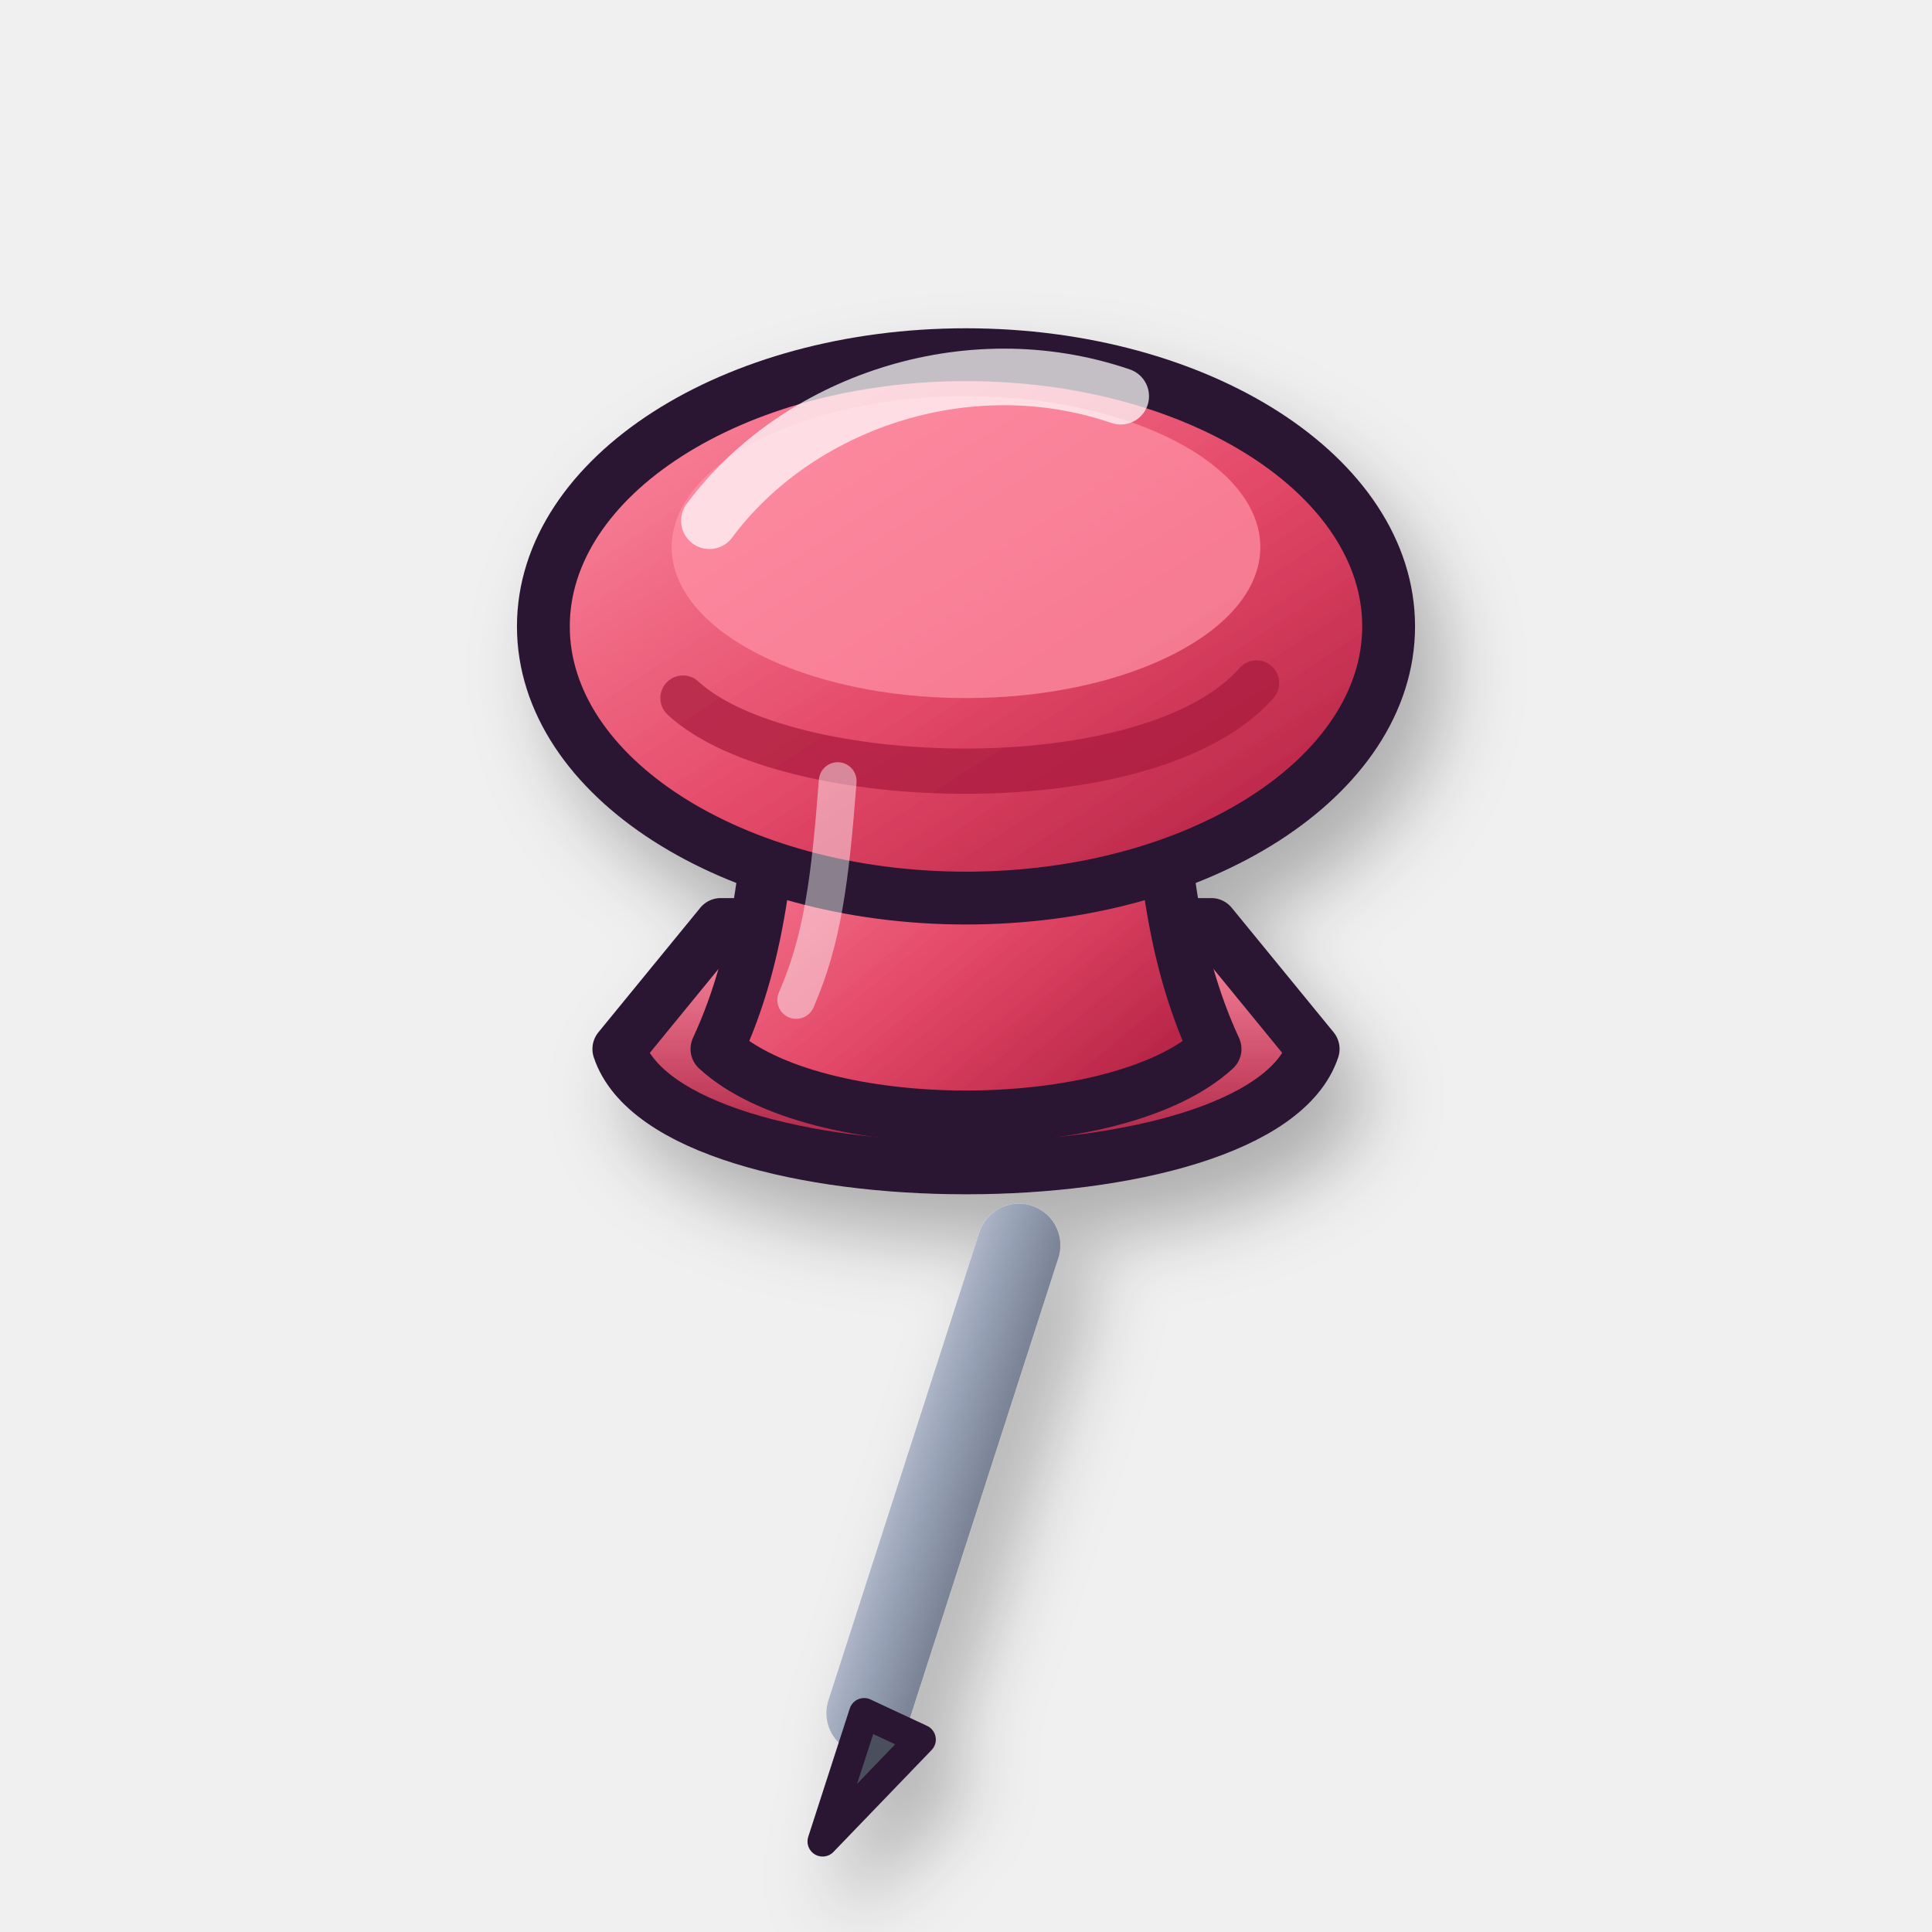
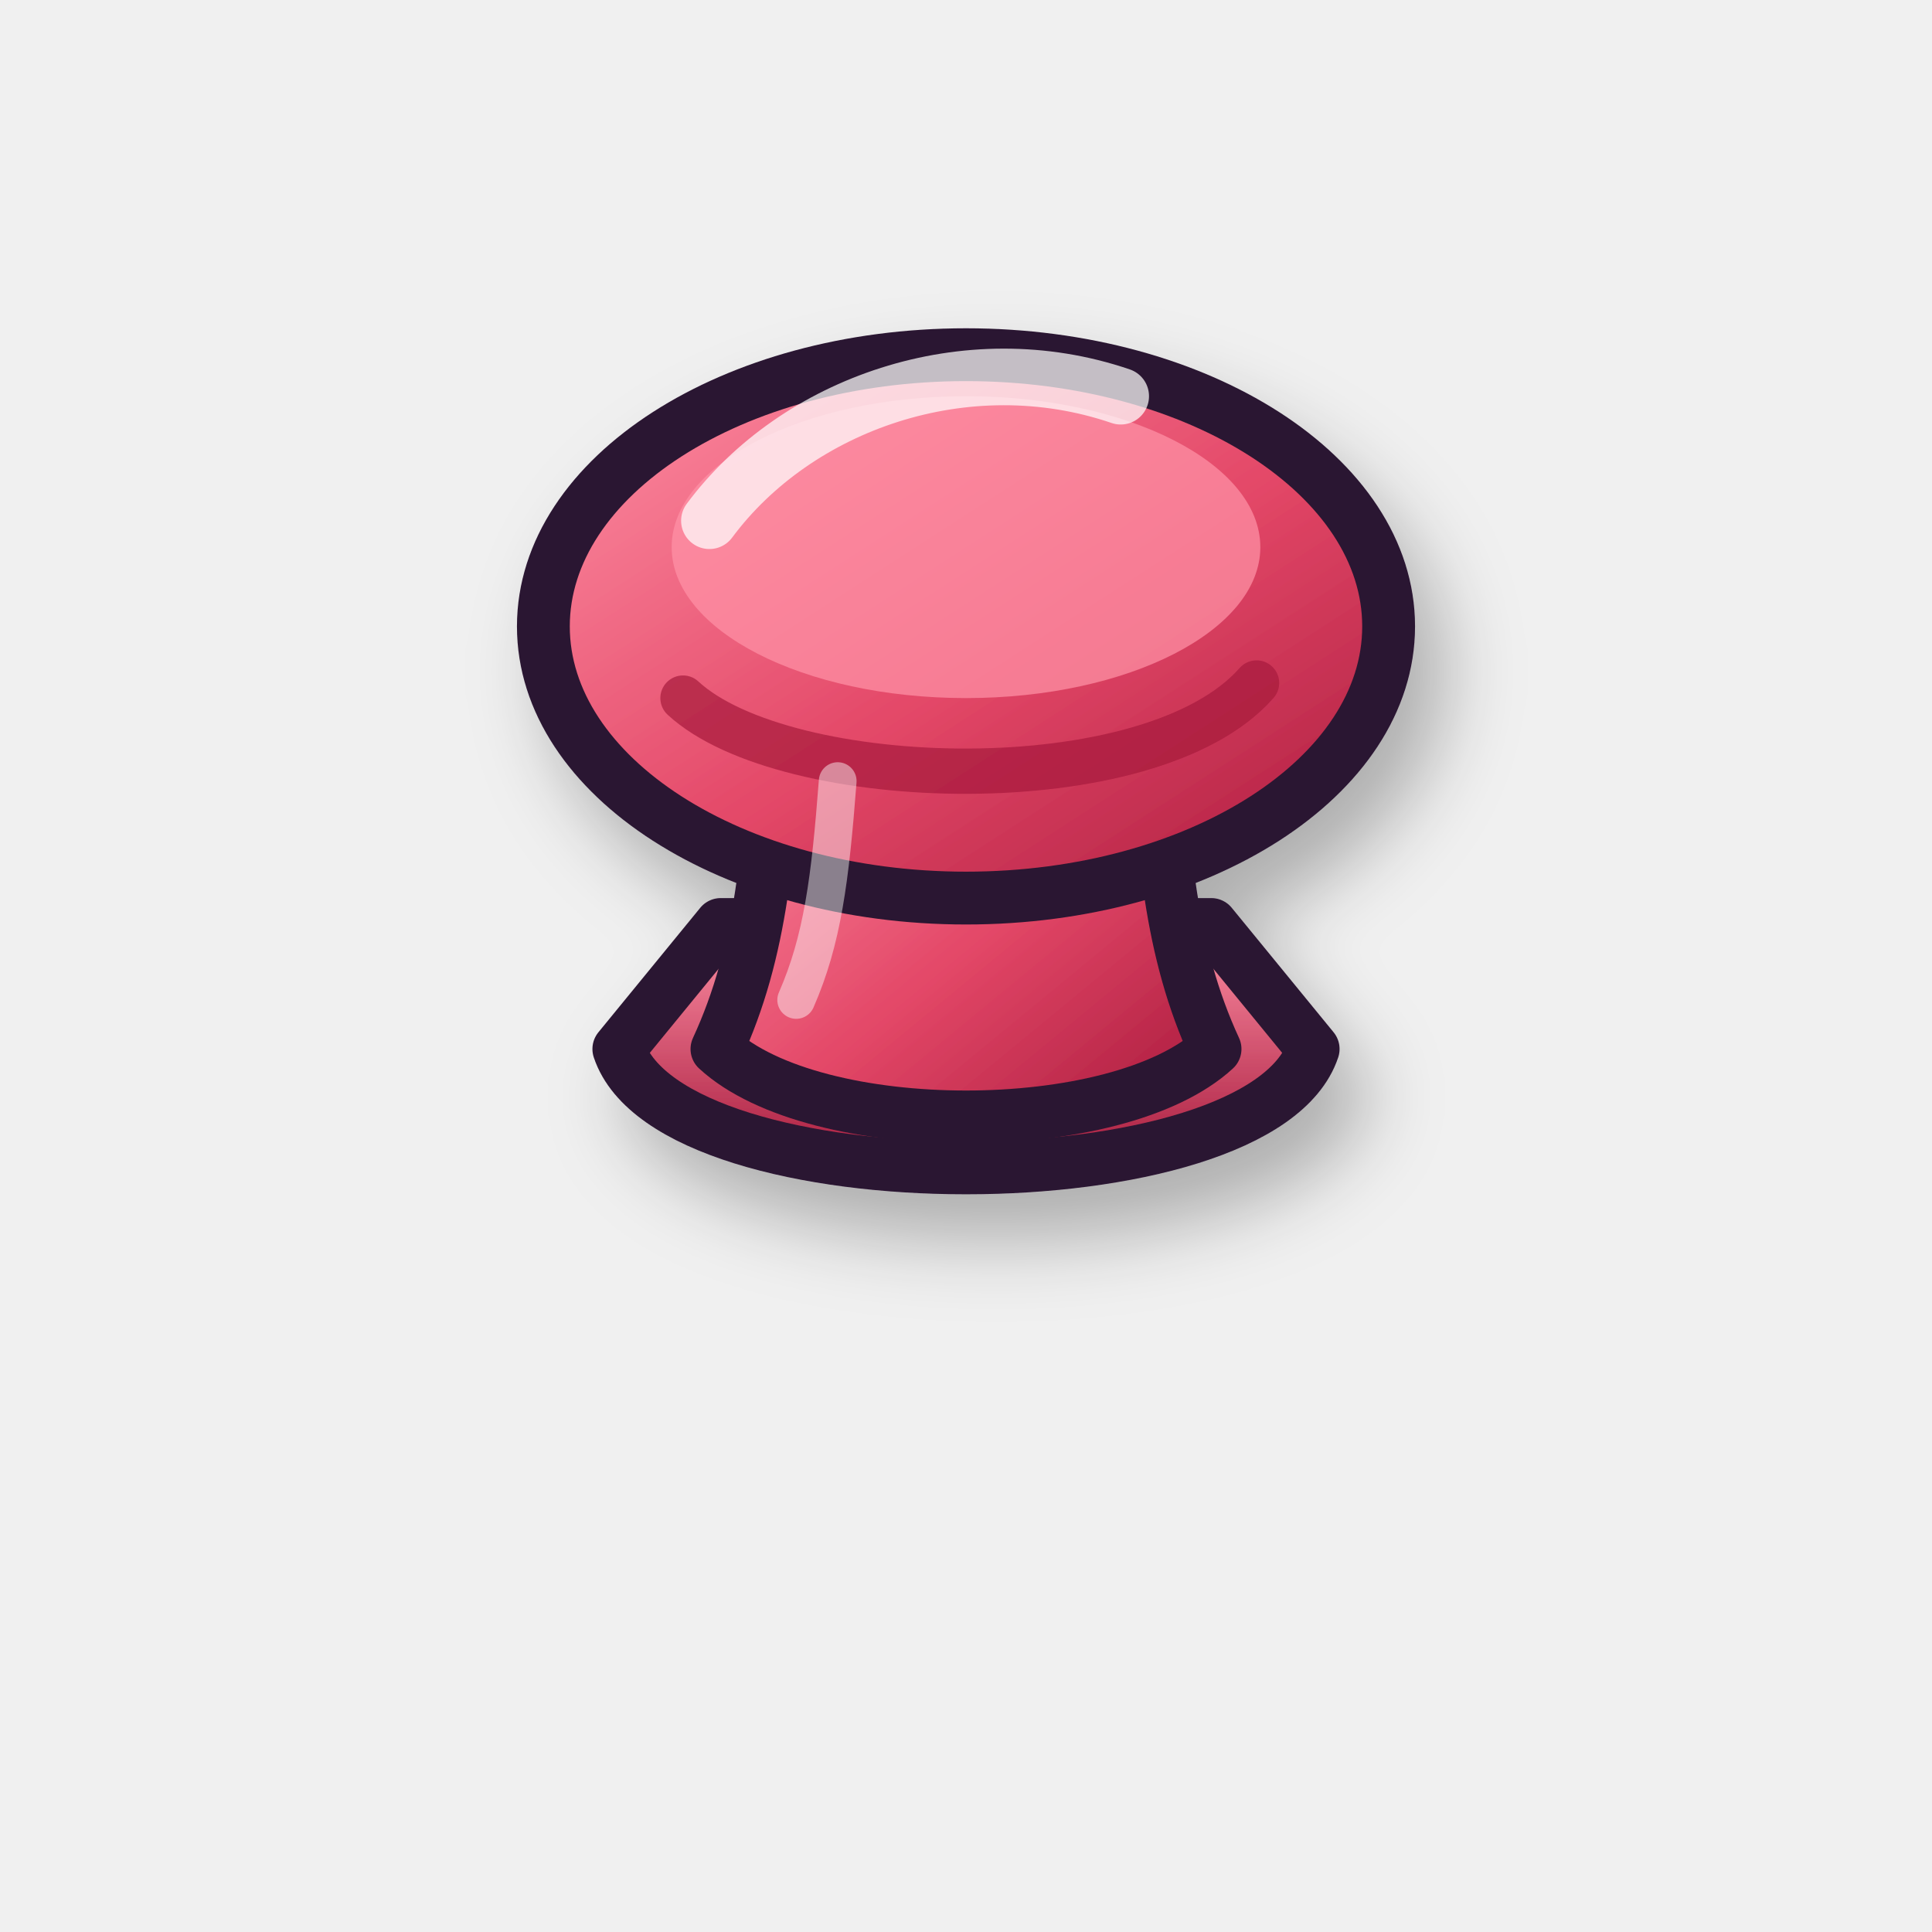
<svg xmlns="http://www.w3.org/2000/svg" width="512" height="512" viewBox="0 0 512 512">
  <defs>
    <linearGradient id="cap" x1="0" y1="0" x2="1" y2="1">
      <stop offset="0" stop-color="#FF91A6" />
      <stop offset="0.55" stop-color="#E34767" />
      <stop offset="1" stop-color="#A7193C" />
    </linearGradient>
    <linearGradient id="rim" x1="0" y1="0" x2="0" y2="1">
      <stop offset="0" stop-color="#FF91A6" />
      <stop offset="1" stop-color="#A7193C" />
    </linearGradient>
    <linearGradient id="metal" x1="0" y1="0" x2="1" y2="1">
      <stop offset="0" stop-color="#F5F7FF" />
      <stop offset="0.45" stop-color="#9AA4B8" />
      <stop offset="1" stop-color="#3F4655" />
    </linearGradient>
    <filter id="shadow" x="-30%" y="-30%" width="160%" height="180%">
      <feDropShadow dx="8" dy="12" stdDeviation="10" flood-color="#000000" flood-opacity="0.28" />
    </filter>
  </defs>
  <g filter="url(#shadow)" stroke="#2A1730" stroke-width="14" stroke-linejoin="round" stroke-linecap="round">
-     <path d="M270 330 L230 454" fill="none" stroke="url(#metal)" stroke-width="22" />
-     <path d="M229 454 L218 488 L244 461 Z" fill="#4A4F5B" stroke="#2A1730" stroke-width="8" />
    <path d="M164 278 C178 320 334 320 348 278 L321 245 H191 Z" fill="url(#rim)" />
    <path d="M206 188 C204 225 202 252 190 278              C216 302 296 302 322 278              C310 252 308 225 306 188 Z" fill="url(#cap)" />
    <ellipse cx="256" cy="166" rx="112" ry="72" fill="url(#cap)" />
    <ellipse cx="256" cy="145" rx="78" ry="40" fill="#FF91A6" opacity="0.72" stroke="none" />
    <path d="M181 185 C208 210 305 213 333 181" fill="none" stroke="#A7193C" stroke-width="12" opacity="0.7" />
    <path d="M188 138 C211 107 256 91 297 105" fill="none" stroke="#FFFFFF" stroke-opacity="0.72" stroke-width="15" />
    <path d="M222 207 C220 233 218 249 211 265" fill="none" stroke="#FFFFFF" stroke-opacity="0.45" stroke-width="10" />
  </g>
</svg>
